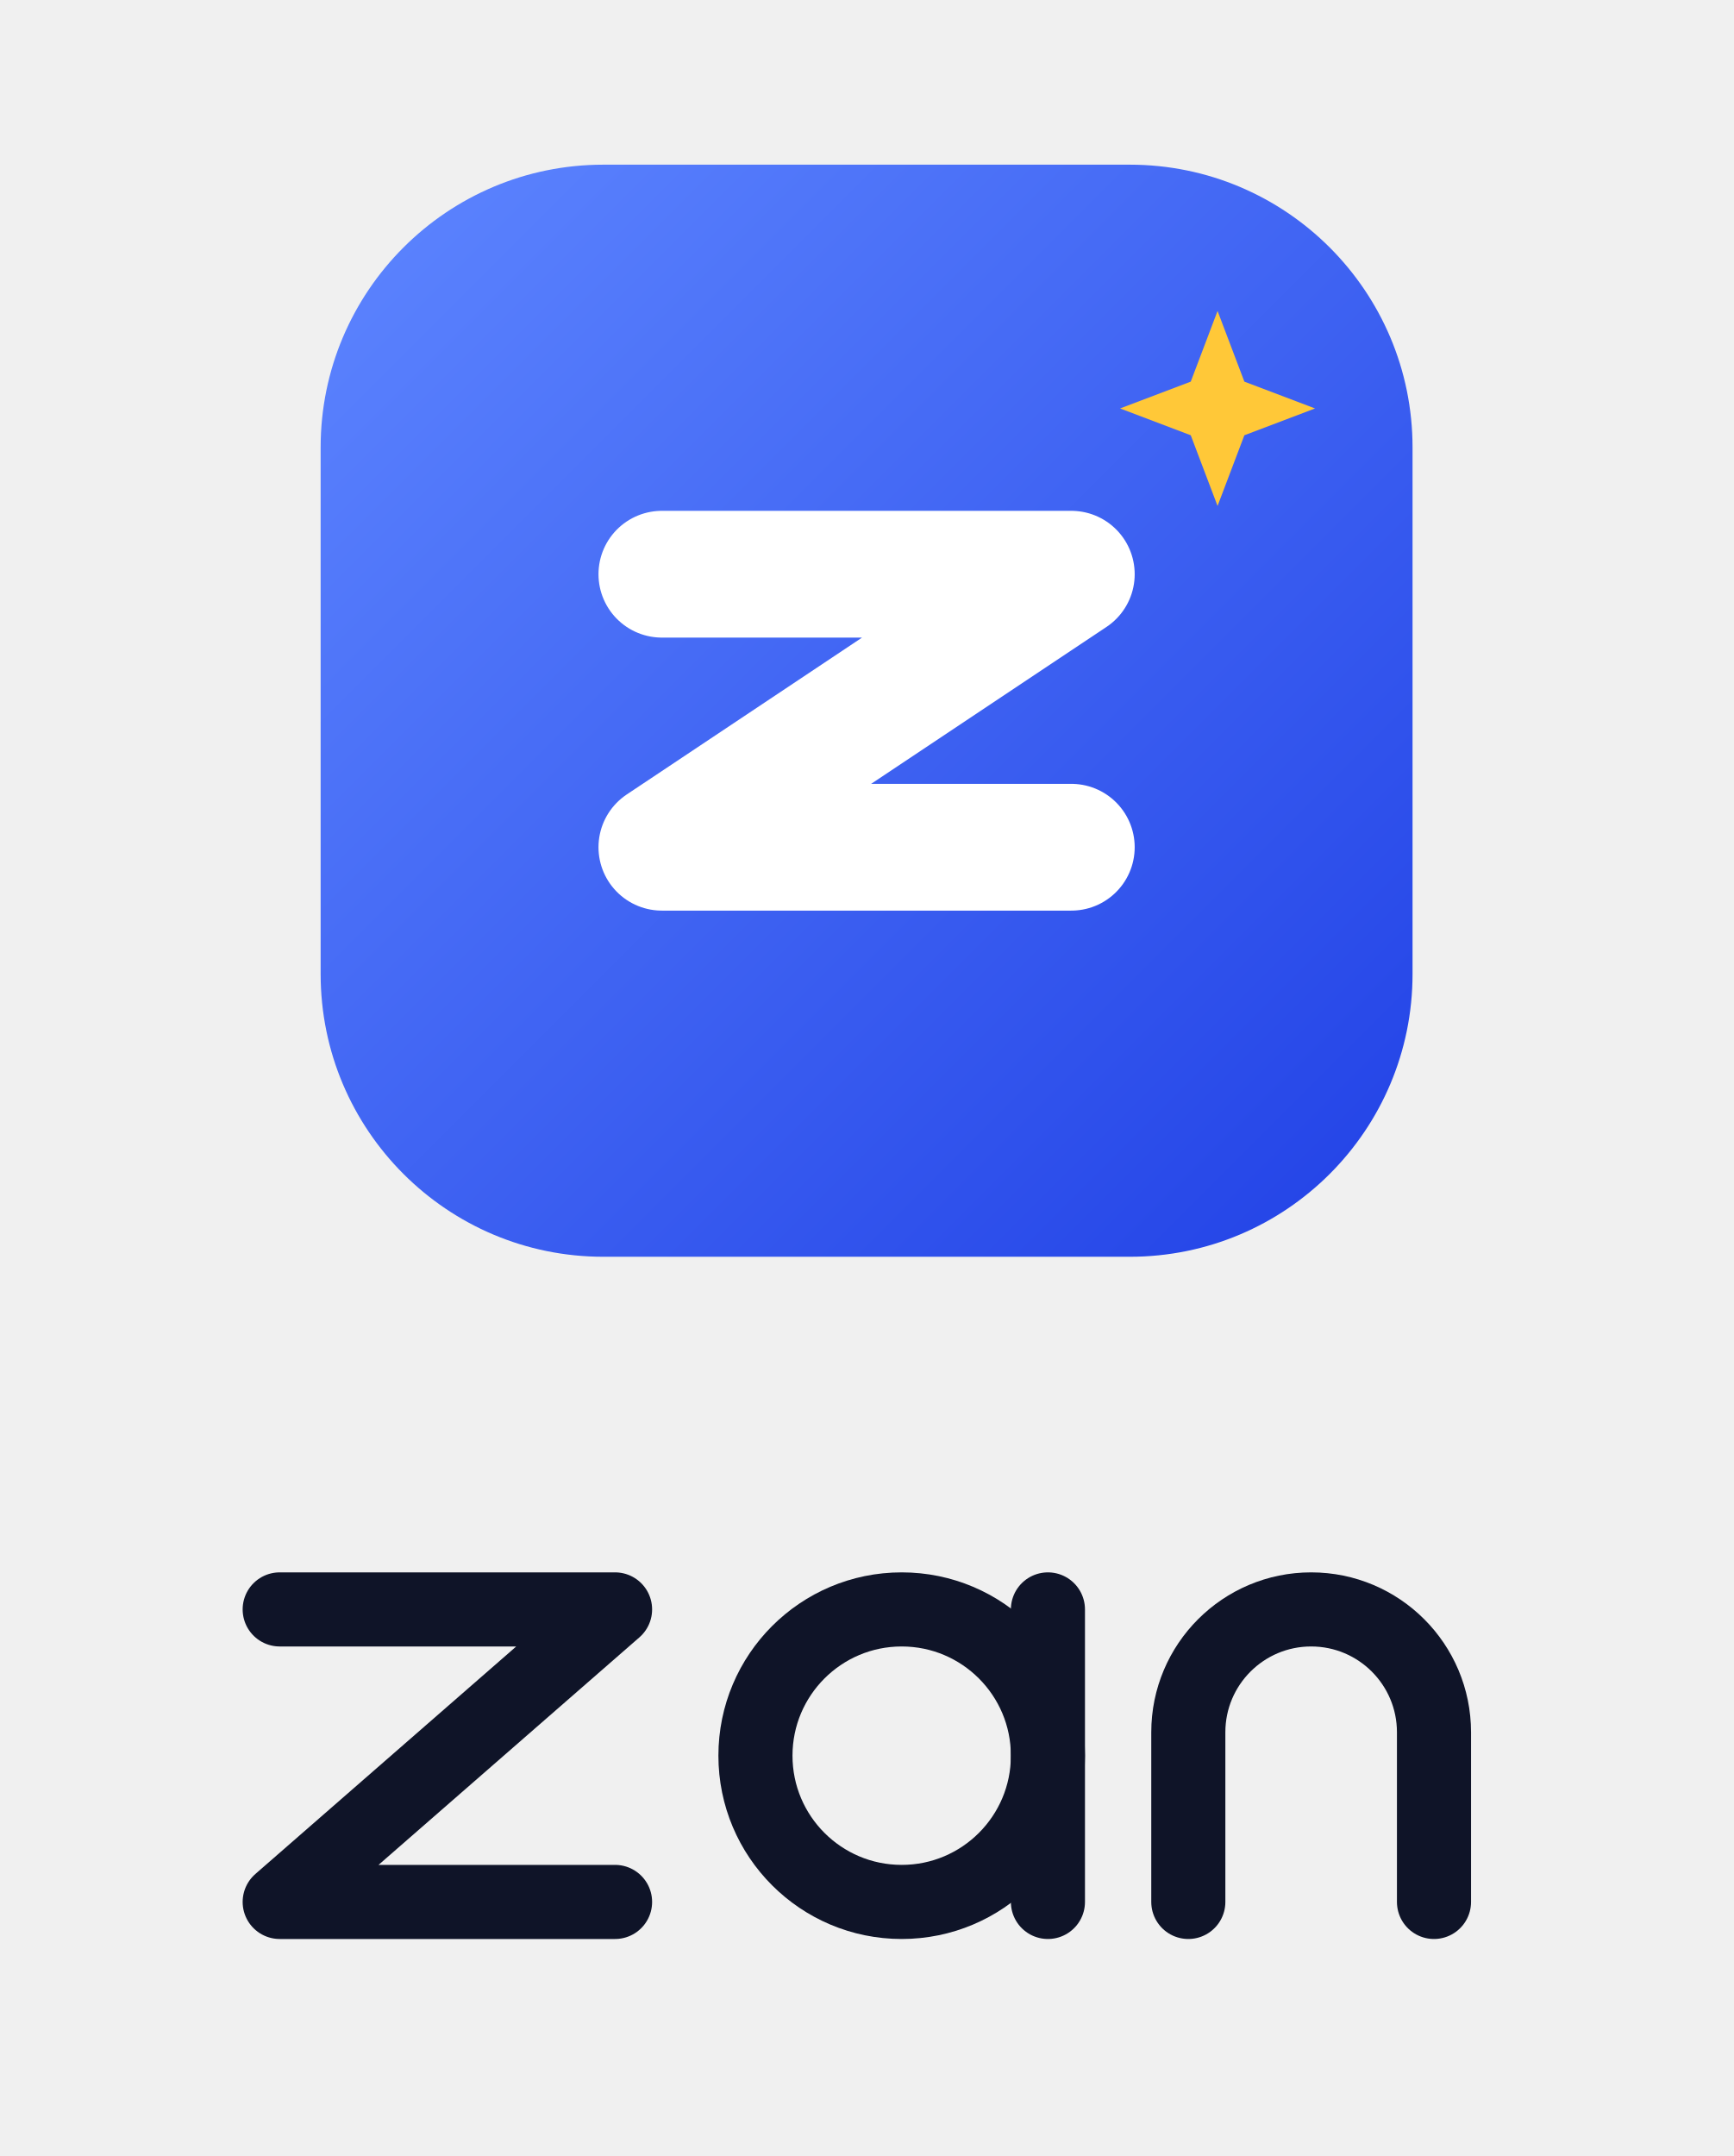
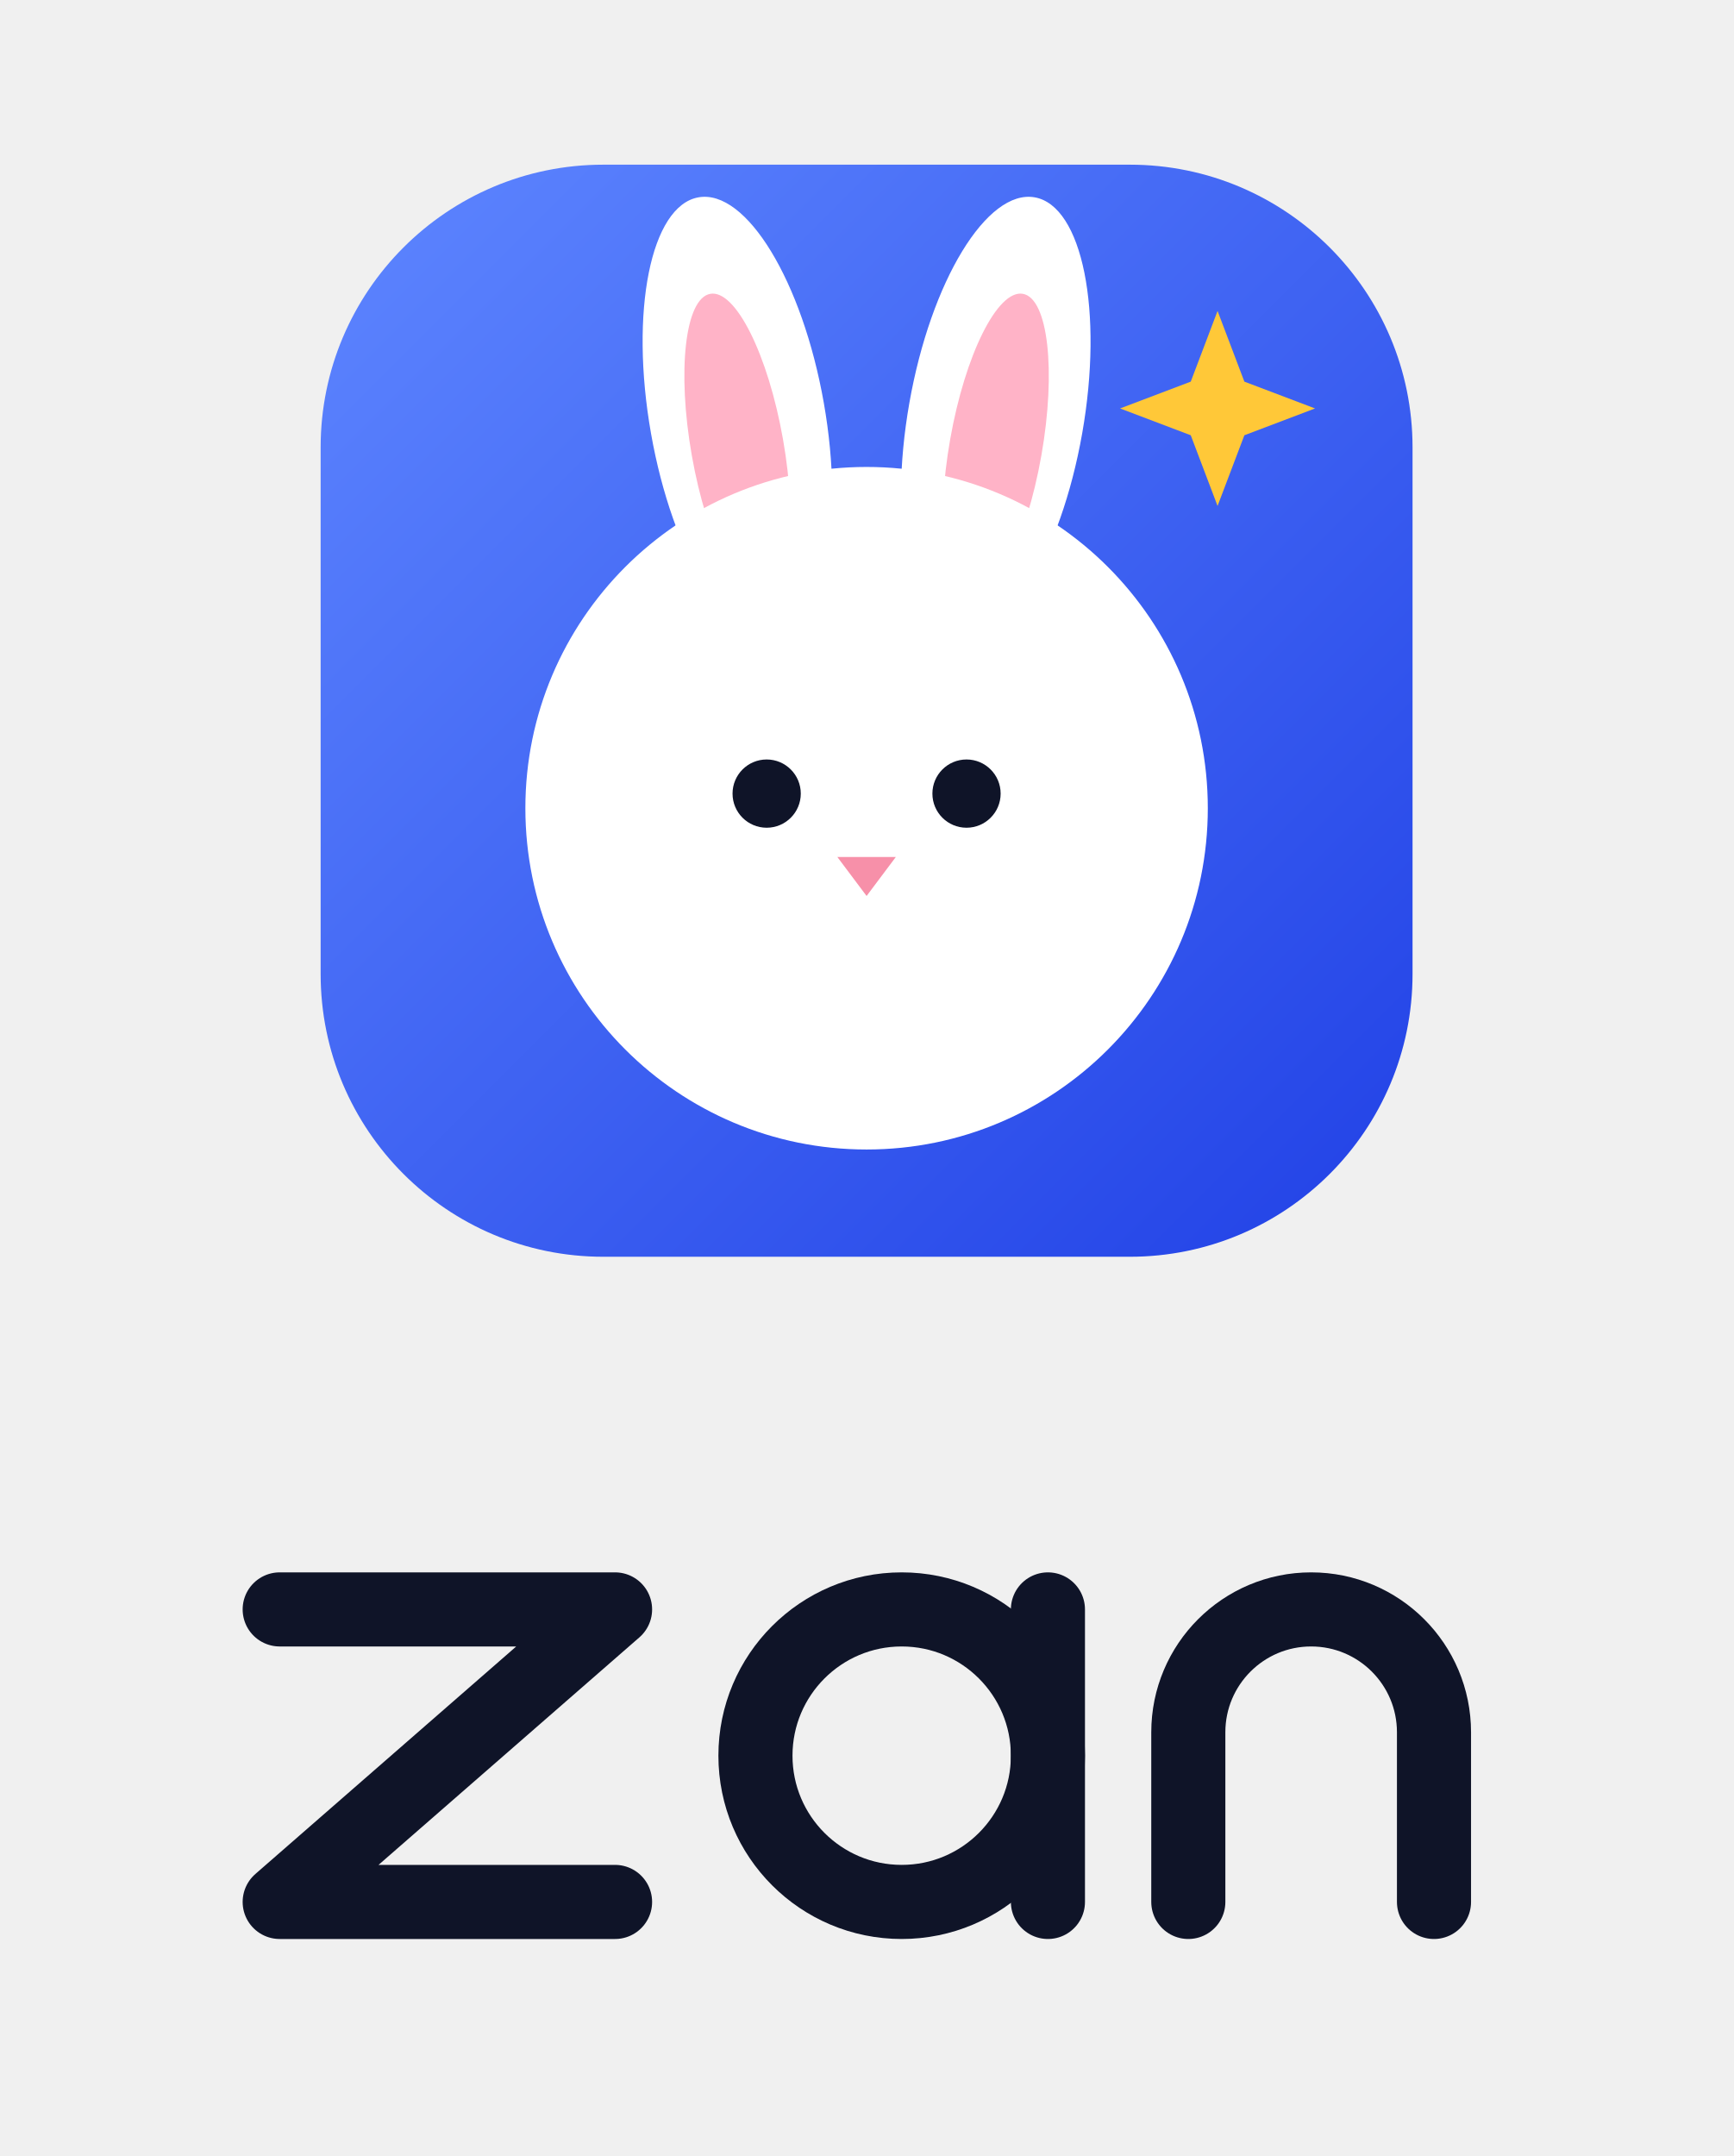
<svg xmlns="http://www.w3.org/2000/svg" width="640" height="796" viewBox="0 0 640 796">
  <defs>
    <linearGradient id="volt" x1="0" y1="0" x2="1" y2="1">
      <stop offset="0" stop-color="#5E86FF" />
      <stop offset="1" stop-color="#2141E6" />
    </linearGradient>
  </defs>
  <g transform="translate(89.6 32) scale(0.9)">
    <rect x="32" y="32" width="448" height="448" rx="116" fill="url(#volt)" />
-     <path d="M 172 200 H 340 L 172 312 H 340" fill="none" stroke="#FFFFFF" stroke-width="52" stroke-linecap="round" stroke-linejoin="round" />
+     <ellipse cx="203" cy="136" rx="36" ry="92" fill="#FFFFFF" transform="rotate(-10 203 136)" />
+     <ellipse cx="309" cy="136" rx="36" ry="92" fill="#FFFFFF" transform="rotate(10 309 136)" />
+     <ellipse cx="203" cy="148" rx="19" ry="64" fill="#FFB3C7" transform="rotate(-10 203 148)" />
+     <ellipse cx="309" cy="148" rx="19" ry="64" fill="#FFB3C7" transform="rotate(10 309 148)" />
+     <circle cx="256" cy="296" r="140" fill="#FFFFFF" />
+     <circle cx="215" cy="290" r="14" fill="#0F1428" />
+     <circle cx="297" cy="290" r="14" fill="#0F1428" />
+     <path d="M 244 316 H 268 L 256 332 Z" fill="#F790A9" />
    <path d="M 400 92 L 411 121 L 440 132 L 411 143 L 400 172 L 389 143 L 360 132 L 389 121 Z" fill="#FFC838" />
  </g>
  <g transform="translate(89.6 533) scale(0.72)" fill="none" stroke="#0F1428" stroke-width="38" stroke-linecap="round" stroke-linejoin="round">
    <path d="M 19 85 H 191 L 19 235 H 191" />
    <circle cx="338" cy="160" r="75" />
    <path d="M 413 85 V 235" />
    <path d="M 485 235 V 148 A 63 63 0 0 1 611 148 V 235" />
  </g>
</svg>
